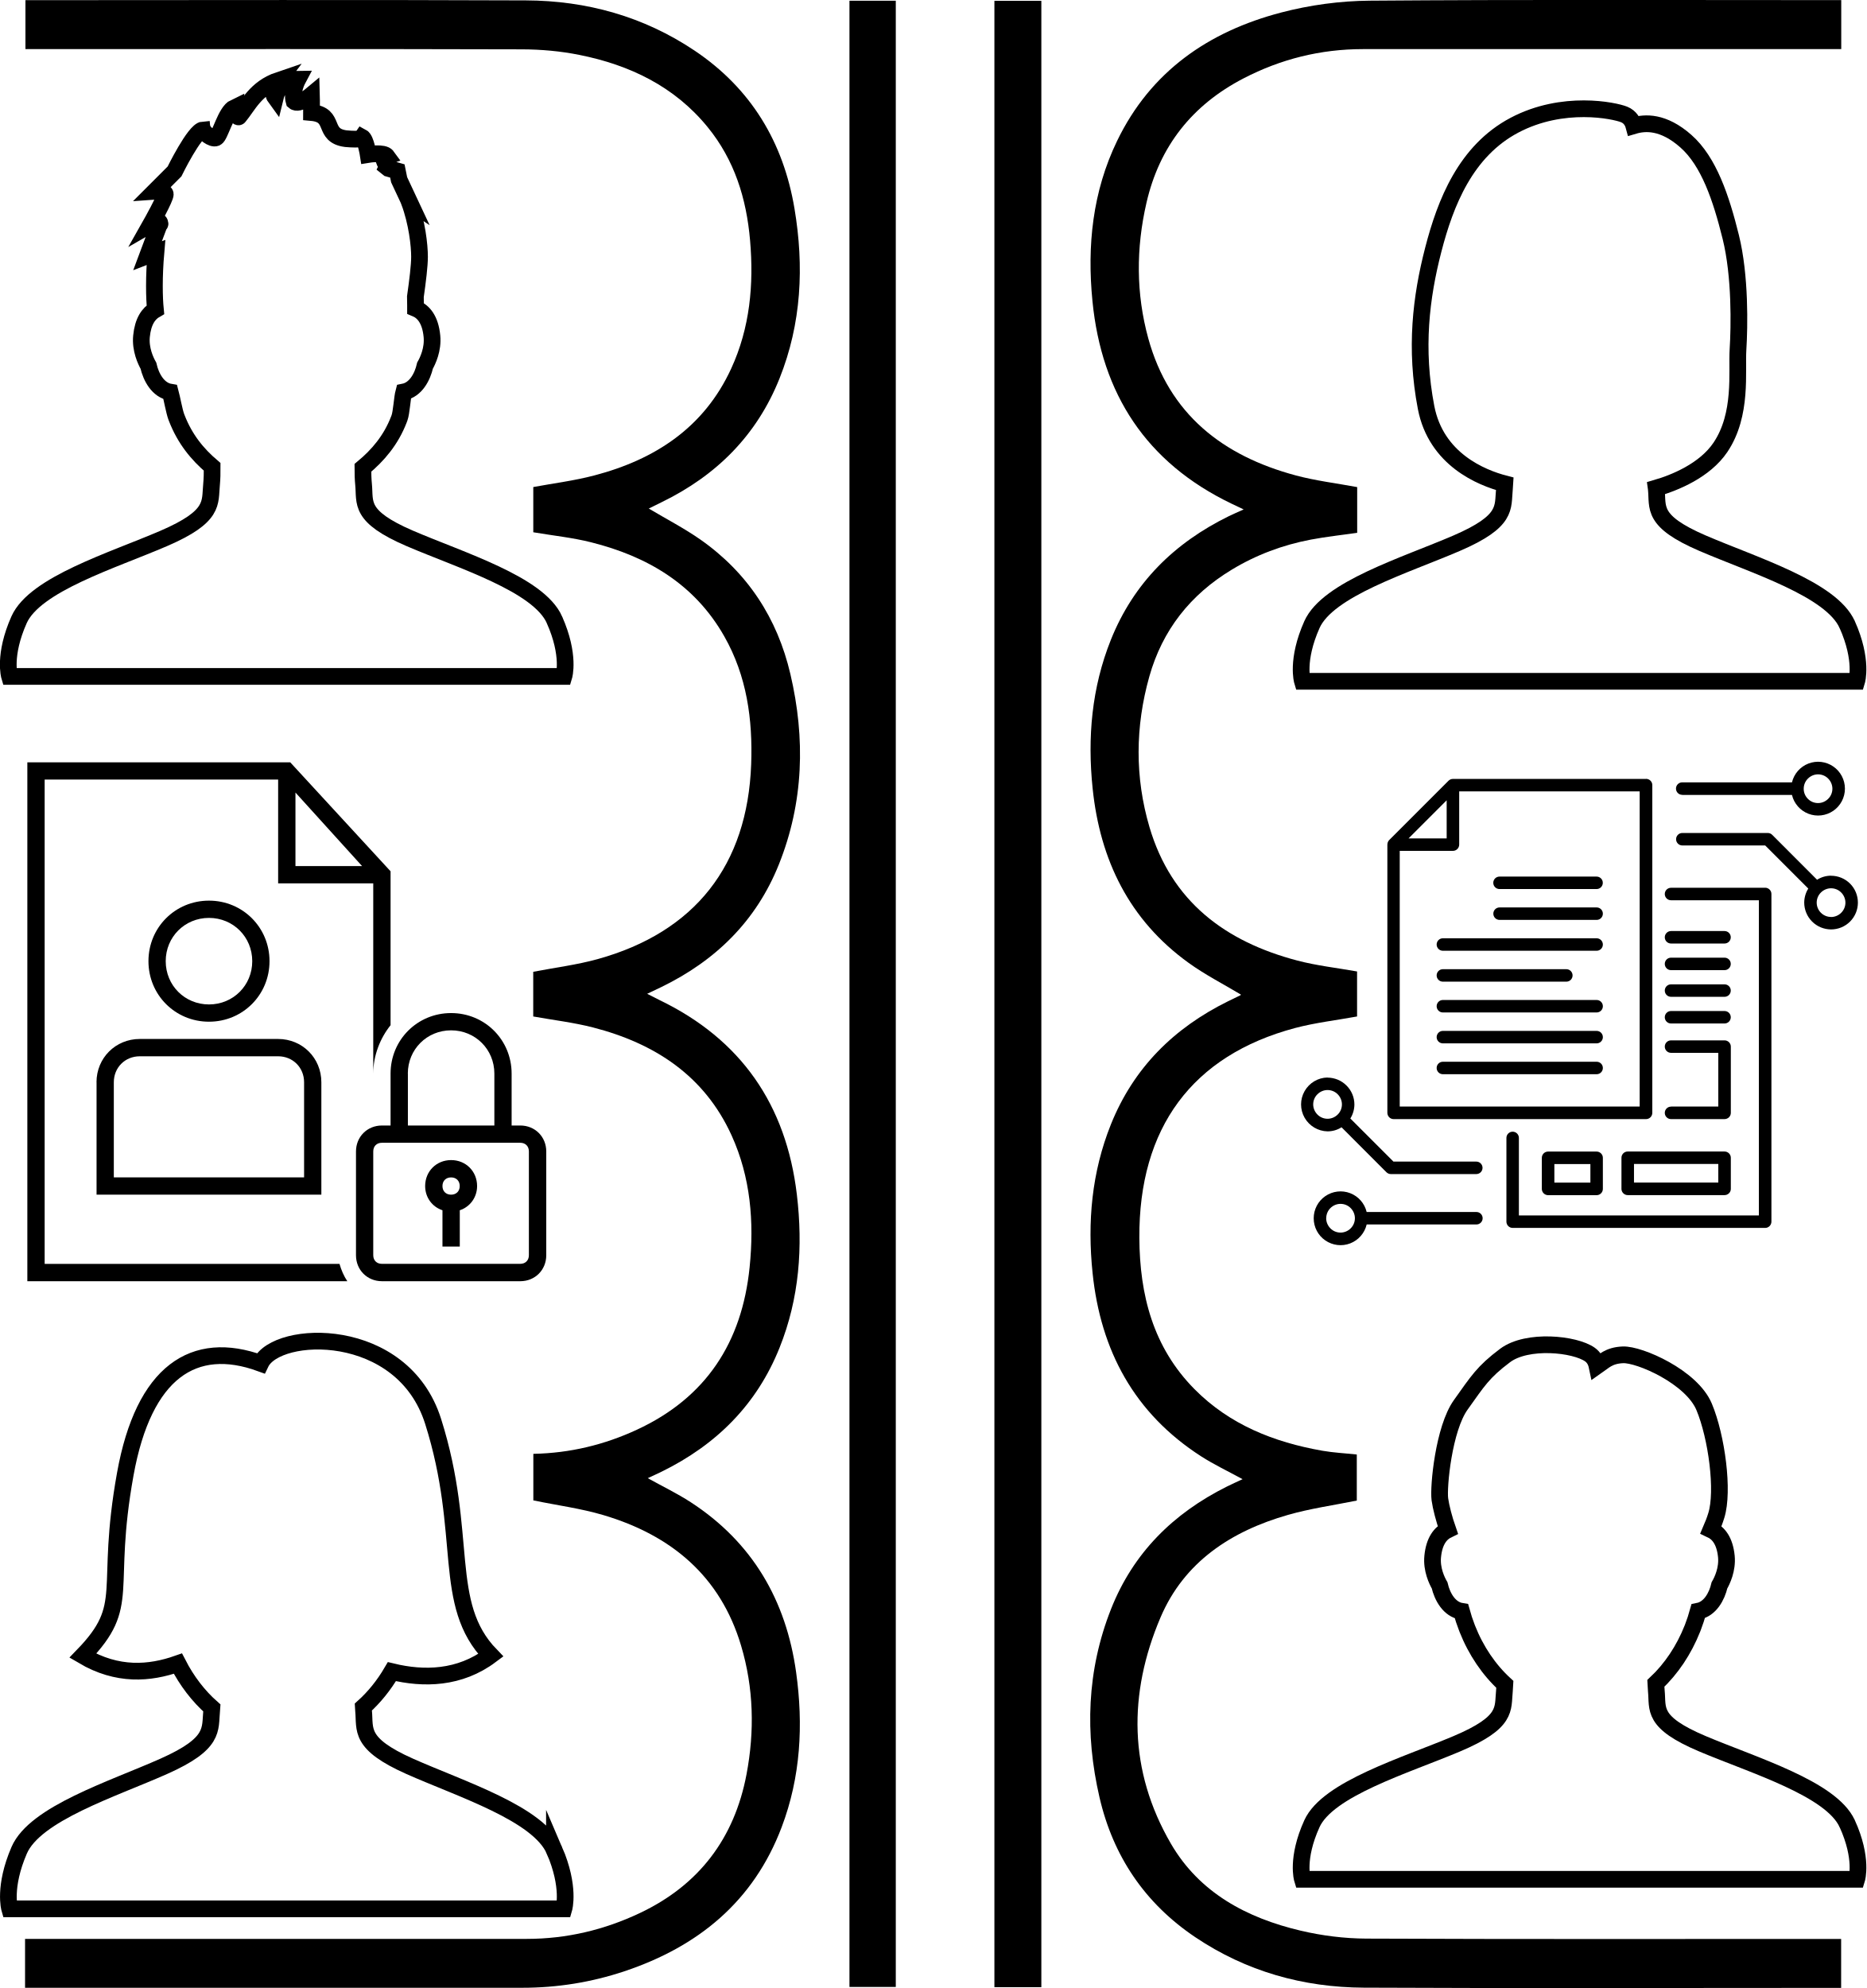
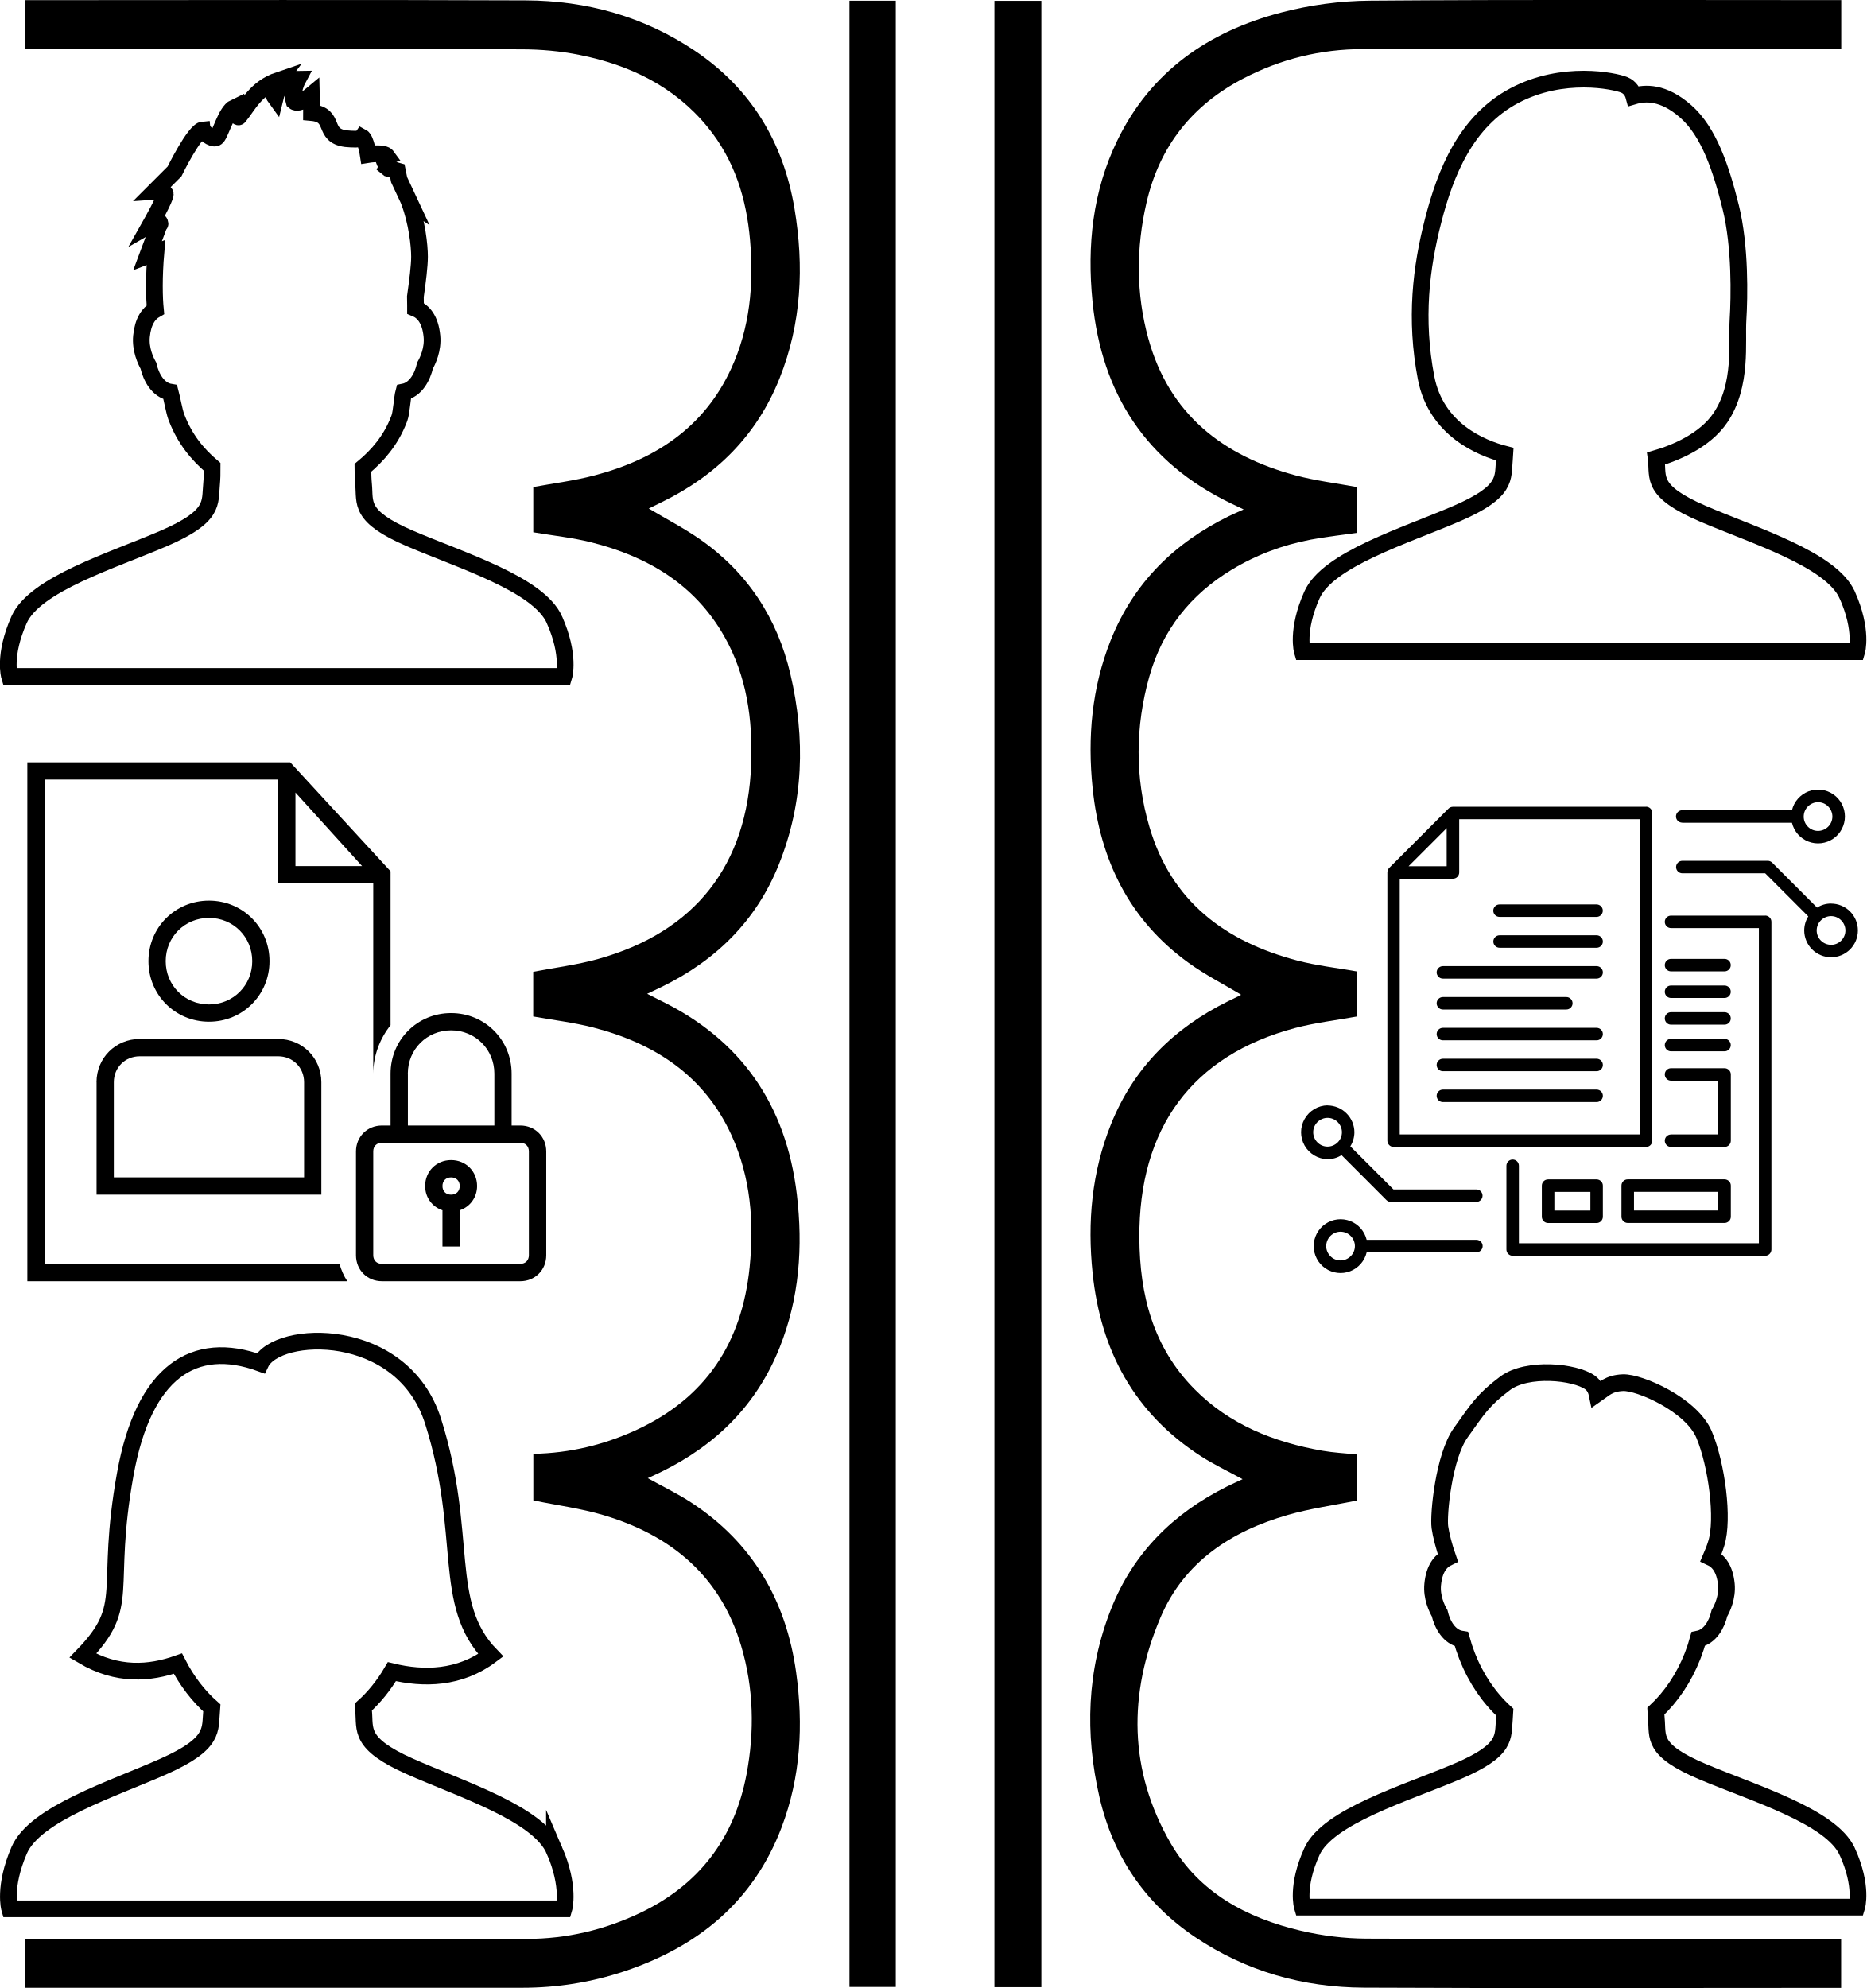
<svg xmlns="http://www.w3.org/2000/svg" viewBox="0 0 335.16 356.99">
  <defs>
    <style>.d{fill:none;stroke:#000;stroke-miterlimit:10;stroke-width:3px;}</style>
  </defs>
  <g id="a" />
  <g id="b">
    <g id="c">
      <g>
        <path d="M4.5,356.96v-8.79h2.77c29.11,0,58.22,0,87.33,0,7.13,0,13.89-1.6,20.31-4.64,10.61-5.02,16.97-13.41,19.15-24.89,1.47-7.75,1.3-15.52-.97-23.12-3.73-12.53-12.58-19.84-24.73-23.45-4.04-1.2-8.28-1.75-12.58-2.64v-8.36c6.61-.13,12.76-1.63,18.59-4.33,12.44-5.76,18.88-15.7,20.25-29.17,.83-8.17,.18-16.17-3.24-23.69-4.89-10.74-13.82-16.53-24.89-19.38-3.47-.89-7.06-1.31-10.73-1.97v-8.02c3.98-.77,7.85-1.25,11.57-2.28,17.49-4.85,26.91-16.87,27.57-35,.29-8.04-.78-15.84-4.83-22.96-5.31-9.36-13.8-14.35-23.92-16.89-3.33-.84-6.78-1.19-10.38-1.8v-8.12c3.67-.68,7.39-1.14,10.98-2.09,10.9-2.86,19.69-8.6,24.56-19.18,3.37-7.32,4.08-15.08,3.39-23.04-.65-7.51-2.8-14.43-7.63-20.34-5.97-7.31-13.99-11.14-23.02-12.95-3.37-.68-6.88-.99-10.32-1-28.76-.08-57.51-.04-86.27-.04h-2.89V.03c.8,0,1.55,0,2.31,0,29.18,0,58.36-.08,87.54,.04,10.91,.04,21.15,2.88,30.29,9,10.15,6.8,15.97,16.45,17.97,28.4,1.74,10.37,1.26,20.6-2.69,30.49-4.08,10.22-11.34,17.43-21.15,22.21-.81,.39-1.61,.79-2.33,1.15,3.15,1.88,6.35,3.53,9.27,5.57,8.48,5.94,13.82,14.13,16.16,24.15,2.71,11.57,2.4,23.04-2.07,34.2-4.07,10.15-11.35,17.26-21.09,22-.75,.36-1.5,.72-2.56,1.22,.9,.46,1.55,.8,2.21,1.12,14.67,7.07,22.75,18.83,24.67,34.9,1.12,9.42,.46,18.65-3.11,27.55-4.09,10.22-11.36,17.42-21.15,22.23-.79,.39-1.6,.75-2.51,1.18,2.67,1.48,5.28,2.74,7.69,4.3,11.09,7.2,17.15,17.62,18.95,30.55,1.32,9.45,.82,18.81-2.6,27.83-5.06,13.35-15.01,21.45-28.25,25.87-5.95,1.99-12.09,2.96-18.36,2.96-28.83,0-57.65,0-86.48,0-.84,0-1.68,0-2.78,0Z" />
        <path d="M243.73,87.47v8.21c-2.8,.4-5.59,.7-8.33,1.22-5.04,.96-9.79,2.73-14.2,5.4-7.42,4.48-12.45,10.84-14.8,19.19-2.53,8.99-2.61,18.08,.03,27.04,3.93,13.35,13.61,20.56,26.55,23.96,3.46,.91,7.07,1.31,10.73,1.96v8.08c-3.79,.69-7.53,1.12-11.12,2.07-18.51,4.93-28.09,17.95-27.98,37.69,.06,10.25,2.46,19.64,9.91,27.17,6.33,6.39,14.27,9.52,22.94,11.05,2,.35,4.05,.45,6.2,.68v8.27c-4.14,.84-8.34,1.42-12.38,2.58-10.16,2.91-18.62,8.42-22.87,18.41-5.83,13.69-5.74,27.52,1.86,40.61,5.14,8.85,13.65,13.36,23.33,15.64,3.82,.9,7.83,1.4,11.75,1.42,27.48,.12,54.96,.06,82.44,.06h2.85v8.79c-.82,0-1.51,0-2.2,0-27.84,0-55.67,.09-83.51-.04-10.91-.05-21.13-2.92-30.27-9.06-9.05-6.08-14.77-14.55-17.21-25.13-2.64-11.44-2.28-22.76,2.07-33.79,3.99-10.1,11.19-17.2,20.8-22,.87-.44,1.77-.83,2.83-1.33-2.6-1.42-5.12-2.61-7.44-4.1-11.99-7.71-18.06-18.98-19.5-32.93-.95-9.14-.16-18.08,3.3-26.7,4.08-10.15,11.31-17.29,21.01-22.08,.76-.37,1.52-.74,2.28-1.11,.04-.02,.04-.12,.03-.11-3.14-1.88-6.41-3.55-9.35-5.67-10.68-7.69-15.93-18.48-17.26-31.34-.95-9.14-.17-18.08,3.28-26.7,4.1-10.23,11.4-17.39,21.18-22.19,.76-.37,1.54-.7,2.66-1.21-.91-.43-1.58-.74-2.23-1.06-15.25-7.35-23.27-19.66-24.92-36.33-.99-9.97,.02-19.69,4.43-28.8,6.02-12.46,16.42-19.63,29.45-23.04,5.15-1.35,10.6-2.09,15.92-2.13,27.34-.21,54.68-.1,82.02-.1h2.65V8.82h-2.63c-27.76,0-55.53,0-83.29,0-7.57,0-14.73,1.78-21.43,5.26-9.2,4.77-15.09,12.19-17.42,22.33-1.88,8.15-1.89,16.32,.33,24.38,3.75,13.59,13.36,21.06,26.47,24.58,3.53,.95,7.2,1.39,11.04,2.1Z" />
        <path d="M178.58,.15h8.43V356.84h-8.43V.15Z" />
        <path d="M152.55,.13h8.32V356.8h-8.32V.13Z" />
      </g>
+       <path class="d" d="M331.73,332.48c-2.85-6.28-16.74-10.44-25.98-14.34-9.23-3.9-7.97-6.27-8.3-9.5-.04-.43-.07-.88-.09-1.35,2.77-2.6,5.04-5.98,6.56-9.82,0,0,.09-.22,.11-.28,.35-.92,.67-1.88,.94-2.86,2.12-.41,3.35-2.62,3.82-4.65,.48-.83,1.46-2.86,1.24-5.17-.28-2.84-1.43-4.21-2.76-4.83,.36-.83,.69-1.69,.95-2.54,1.37-4.36,.07-14.12-2.18-19.5-2.24-5.38-11.61-9.47-14.58-9.35-2.58,.1-3.51,1.23-4.66,2.02-.17-.81-.54-1.54-1.26-2.06-2.72-1.94-11.28-2.81-15.25,.16-3.97,2.98-4.91,4.59-7.96,8.86-3.06,4.27-4.05,14.74-3.75,16.97,.19,1.38,.76,3.58,1.42,5.46-1.31,.63-2.44,2.01-2.71,4.81-.23,2.31,.76,4.34,1.24,5.17,.48,2.07,1.75,4.32,3.93,4.67,.27,.98,.59,1.95,.95,2.88,.02,.06,.05,.12,.07,.18l.03,.08c1.55,3.93,3.89,7.37,6.74,9.98-.02,.41-.05,.8-.08,1.18-.33,3.24,.64,5.6-8.59,9.5-9.24,3.9-23.13,8.06-25.98,14.34-2.85,6.28-1.71,9.98-1.71,9.98h99.55s1.15-3.7-1.7-9.98h0Z" />
+       <path class="d" d="M331.73,106.84c-2.85-6.4-16.74-10.64-25.98-14.62-9.23-3.98-7.97-6.39-8.3-9.69,0-.07-.01-.13-.02-.2,3.31-.96,8.73-3.15,11.54-7.33,3.97-5.91,2.9-13.56,3.15-17.59,.25-4.03,.44-13.15-1.3-20.17-1.74-7.02-3.94-13.57-8.05-17.2-4.1-3.63-7.38-3.38-9.37-2.79-.16-.59-.59-1.56-1.74-2.02-1.72-.69-10.97-2.68-19.7,1.94-8.73,4.62-12.38,13.87-14.57,22.37-2.2,8.49-3.32,17.75-1.29,28.3,1.79,9.32,9.92,12.63,14.14,13.72-.02,.33-.04,.66-.07,.98-.33,3.3,.64,5.71-8.59,9.69-9.23,3.98-23.13,8.21-25.98,14.62-2.85,6.4-1.71,10.17-1.71,10.17h99.55s1.15-3.77-1.7-10.17h0Z" />
      <g>
-         <path class="d" d="M331.73,327.48c-2.85-6.28-16.74-10.44-25.98-14.34-9.23-3.9-7.97-6.27-8.3-9.5-.04-.43-.07-.88-.09-1.35,2.77-2.6,5.04-5.98,6.56-9.82,0,0,.09-.22,.11-.28,.35-.92,.67-1.88,.94-2.86,2.12-.41,3.35-2.62,3.82-4.65,.48-.83,1.46-2.86,1.24-5.17-.28-2.84-1.43-4.21-2.76-4.83,.36-.83,.69-1.69,.95-2.54,1.37-4.36,.07-14.12-2.18-19.5-2.24-5.38-11.61-9.47-14.58-9.35-2.58,.1-3.51,1.23-4.66,2.02-.17-.81-.54-1.54-1.26-2.06-2.72-1.94-11.28-2.81-15.25,.16-3.97,2.98-4.91,4.59-7.96,8.86-3.06,4.27-4.05,14.74-3.75,16.97,.19,1.38,.76,3.58,1.42,5.46-1.31,.63-2.44,2.01-2.71,4.81-.23,2.31,.76,4.34,1.24,5.17,.48,2.07,1.75,4.32,3.93,4.67,.27,.98,.59,1.95,.95,2.88,.02,.06,.05,.12,.07,.18l.03,.08c1.55,3.93,3.89,7.37,6.74,9.98-.02,.41-.05,.8-.08,1.18-.33,3.24,.64,5.6-8.59,9.5-9.24,3.9-23.13,8.06-25.98,14.34-2.85,6.28-1.71,9.98-1.71,9.98h99.55s1.15-3.7-1.7-9.98h0Z" />
-         <path class="d" d="M331.73,112.16c-2.85-6.4-16.74-10.64-25.98-14.62-9.23-3.98-7.97-6.39-8.3-9.69,0-.07-.01-.13-.02-.2,3.31-.96,8.73-3.15,11.54-7.33,3.97-5.91,2.9-13.56,3.15-17.59,.25-4.03,.44-13.15-1.3-20.17-1.74-7.02-3.94-13.57-8.05-17.2-4.1-3.63-7.38-3.38-9.37-2.79-.16-.59-.59-1.56-1.74-2.02-1.72-.69-10.97-2.68-19.7,1.94-8.73,4.62-12.38,13.87-14.57,22.37-2.2,8.49-3.32,17.75-1.29,28.3,1.79,9.32,9.92,12.63,14.14,13.72-.02,.33-.04,.66-.07,.98-.33,3.3,.64,5.71-8.59,9.69-9.23,3.98-23.13,8.21-25.98,14.62-2.85,6.4-1.71,10.17-1.71,10.17h99.55s1.15-3.77-1.7-10.17h0Z" />
-         <g>
-           <path d="M316.99,159.42h-16.9c-.62,0-1.12,.5-1.12,1.12s.5,1.12,1.12,1.12h15.78v56.6h-43.1v-13.92c0-.62-.5-1.12-1.12-1.12s-1.12,.5-1.12,1.12v15.04c0,.3,.12,.58,.33,.79s.5,.33,.79,.33h45.35c.3,0,.58-.12,.79-.33s.33-.5,.33-.79v-58.85c0-.3-.12-.58-.33-.79s-.5-.33-.79-.33h0Z" />
-           <path d="M295.59,139.87h-34.66s-.05,.01-.07,.01h0c-.1,0-.19,.02-.28,.05-.02,0-.05,0-.07,.02s-.02,.02-.04,.02h0c-.12,.05-.23,.13-.33,.22l-10.68,10.68h0c-.09,.1-.16,.21-.21,.33,0,.01-.02,.02-.02,.04,0,.01-.01,.06-.02,.08h0c-.03,.09-.05,.18-.05,.27,0,.03-.01,.05-.01,.08v48.16c0,.3,.12,.58,.33,.8,.21,.21,.5,.33,.79,.33h45.34c.3,0,.58-.12,.79-.33,.21-.21,.33-.5,.33-.8v-58.85c0-.3-.12-.58-.33-.79s-.5-.33-.79-.33h0Zm-39.21,7.26l3.42-3.42v6.84h-6.84l3.42-3.42Zm38.08,51.58h-43.09v-45.92h9.56c.3,0,.58-.12,.79-.33,.21-.21,.33-.5,.33-.79v-9.56h32.41v56.6Z" />
-           <path d="M269.29,159.65h17.43c.62,0,1.12-.5,1.12-1.12s-.5-1.12-1.12-1.12h-17.43c-.62,0-1.12,.5-1.12,1.12s.5,1.12,1.12,1.12Z" />
-           <path d="M286.73,162.95h-17.43c-.62,0-1.12,.5-1.12,1.12s.5,1.12,1.12,1.12h17.43c.62,0,1.12-.5,1.12-1.12s-.5-1.12-1.12-1.12Z" />
-           <path d="M286.73,168.49h-27.61c-.62,0-1.12,.5-1.12,1.12s.5,1.12,1.12,1.12h27.61c.62,0,1.12-.5,1.12-1.12s-.5-1.12-1.12-1.12Z" />
-           <path d="M259.12,176.28h22.17c.62,0,1.12-.5,1.12-1.12s-.5-1.12-1.12-1.12h-22.17c-.62,0-1.12,.5-1.12,1.12s.5,1.12,1.12,1.12h0Z" />
-           <path d="M286.73,179.57h-27.61c-.62,0-1.12,.5-1.12,1.12s.5,1.12,1.12,1.12h27.61c.62,0,1.12-.5,1.12-1.12s-.5-1.12-1.12-1.12Z" />
-           <path d="M286.73,185.12h-27.61c-.62,0-1.12,.5-1.12,1.12s.5,1.12,1.12,1.12h27.61c.62,0,1.12-.5,1.12-1.12s-.5-1.12-1.12-1.12Z" />
-           <path d="M286.73,190.66h-27.61c-.62,0-1.12,.5-1.12,1.12s.5,1.12,1.12,1.12h27.61c.62,0,1.12-.5,1.12-1.12s-.5-1.12-1.12-1.12Z" />
-           <path d="M286.73,214.62c.3,0,.58-.12,.79-.33s.33-.5,.33-.79v-5.59c0-.3-.12-.58-.33-.79s-.5-.33-.79-.33h-8.72c-.62,0-1.12,.5-1.12,1.12v5.59c0,.3,.12,.58,.33,.79,.21,.21,.5,.33,.79,.33h8.72Zm-7.59-5.59h6.47v3.34h-6.47v-3.34Z" />
-           <path d="M291.19,207.9v5.59c0,.3,.12,.58,.33,.79s.5,.33,.79,.33h17.39c.3,0,.58-.12,.8-.33s.33-.5,.33-.79v-5.59c0-.3-.12-.58-.33-.79s-.5-.33-.8-.33h-17.39c-.62,0-1.12,.5-1.12,1.12Zm2.25,1.12h15.14v3.34h-15.14v-3.34Z" />
-           <path d="M300.09,198.72c-.62,0-1.12,.5-1.12,1.12s.5,1.12,1.12,1.12h9.61c.3,0,.58-.12,.8-.33s.33-.5,.33-.79v-11.9c0-.3-.12-.58-.33-.79-.21-.21-.5-.33-.8-.33h-9.61c-.62,0-1.12,.5-1.12,1.12s.5,1.12,1.12,1.12h8.49v9.65h-8.49Z" />
-           <path d="M300.09,183.79h9.61c.62,0,1.12-.5,1.12-1.12s-.5-1.12-1.12-1.12h-9.61c-.62,0-1.12,.5-1.12,1.12s.5,1.12,1.12,1.12Z" />
-           <path d="M300.09,179h9.61c.62,0,1.12-.5,1.12-1.12s-.5-1.12-1.12-1.12h-9.61c-.62,0-1.12,.5-1.12,1.12s.5,1.12,1.12,1.12Z" />
-           <path d="M300.09,174.21h9.61c.62,0,1.12-.5,1.12-1.12s-.5-1.12-1.12-1.12h-9.61c-.62,0-1.12,.5-1.12,1.12s.5,1.12,1.12,1.12Z" />
-           <path d="M300.09,169.43h9.61c.62,0,1.12-.5,1.12-1.12s-.5-1.12-1.12-1.12h-9.61c-.62,0-1.12,.5-1.12,1.12s.5,1.12,1.12,1.12Z" />
-           <path d="M302.1,142.75h19.71c.37,1.55,1.48,2.81,2.96,3.38,1.48,.57,3.15,.37,4.46-.53,1.31-.9,2.09-2.39,2.09-3.98s-.78-3.08-2.09-3.98c-1.31-.9-2.98-1.1-4.46-.53s-2.59,1.84-2.96,3.38h-19.71c-.62,0-1.12,.5-1.12,1.12s.5,1.12,1.12,1.12h0Zm24.39-3.7h0c.68,0,1.34,.27,1.82,.76,.48,.48,.76,1.14,.76,1.82,0,.68-.27,1.34-.76,1.82-.48,.48-1.14,.76-1.82,.76-.68,0-1.34-.27-1.82-.76-.48-.48-.76-1.14-.75-1.82,0-.68,.27-1.34,.76-1.82,.48-.48,1.14-.76,1.82-.76h0Z" />
-           <path d="M328.83,157.25c-.89,0-1.76,.25-2.51,.73l-8.06-8.07c-.21-.21-.5-.33-.79-.33h-15.35c-.62,0-1.12,.5-1.12,1.12s.5,1.12,1.12,1.12h14.88l7.74,7.74h0c-.47,.75-.72,1.62-.73,2.51,0,1.28,.51,2.51,1.41,3.41,.91,.91,2.13,1.41,3.41,1.42,1.28,0,2.51-.51,3.41-1.41,.91-.91,1.41-2.13,1.41-3.41s-.51-2.51-1.41-3.41-2.13-1.41-3.41-1.41h0Zm0,7.41h0c-.68,0-1.34-.27-1.82-.75-.48-.48-.76-1.14-.76-1.82,0-.68,.27-1.34,.76-1.82,.48-.48,1.14-.76,1.82-.76,.68,0,1.34,.27,1.82,.76,.48,.48,.76,1.14,.76,1.82,0,.68-.27,1.34-.76,1.82-.48,.48-1.14,.76-1.82,.76h0Z" />
-           <path d="M245.43,219.88h19.71c.62,0,1.12-.5,1.12-1.12s-.5-1.12-1.12-1.12h-19.71c-.37-1.55-1.48-2.81-2.96-3.38-1.48-.57-3.15-.37-4.46,.53-1.31,.9-2.09,2.39-2.09,3.98s.78,3.08,2.09,3.98c1.31,.9,2.98,1.1,4.46,.53s2.59-1.84,2.96-3.38h0Zm-7.26-1.12c0-.68,.27-1.34,.75-1.82,.48-.48,1.14-.76,1.82-.76,.68,0,1.34,.27,1.82,.76,.48,.48,.76,1.14,.76,1.82s-.27,1.34-.76,1.82c-.48,.48-1.14,.76-1.82,.76-.68,0-1.34-.27-1.82-.76s-.76-1.14-.76-1.82h0Z" />
-           <path d="M238.41,193.49c-1.71,.03-3.27,.95-4.12,2.44-.85,1.48-.85,3.3,0,4.79,.85,1.48,2.41,2.41,4.12,2.44,.89,0,1.76-.25,2.51-.73l8.06,8.07c.21,.21,.5,.33,.79,.33h15.35c.62,0,1.12-.5,1.12-1.12s-.5-1.12-1.12-1.12h-14.88l-7.74-7.74h0c.47-.75,.72-1.62,.73-2.51,0-1.28-.51-2.51-1.42-3.41-.9-.91-2.13-1.41-3.41-1.42h0Zm-2.58,4.83c0-.68,.27-1.34,.76-1.82,.48-.48,1.14-.76,1.82-.76s1.34,.27,1.82,.76c.48,.48,.76,1.14,.76,1.82,0,.68-.27,1.34-.76,1.82-.48,.48-1.14,.76-1.82,.76-.68,0-1.34-.27-1.82-.76-.48-.48-.76-1.14-.76-1.82h0Z" />
-         </g>
+         <path d="M316.99,164.42h-16.9c-.62,0-1.12,.5-1.12,1.12s.5,1.12,1.12,1.12h15.78v56.6h-43.1v-13.92c0-.62-.5-1.12-1.12-1.12s-1.12,.5-1.12,1.12v15.04c0,.3,.12,.58,.33,.79s.5,.33,.79,.33h45.35c.3,0,.58-.12,.79-.33s.33-.5,.33-.79v-58.85c0-.3-.12-.58-.33-.79s-.5-.33-.79-.33h0Z" />
+         <path d="M295.59,144.87h-34.66s-.05,.01-.07,.01h0c-.1,0-.19,.02-.28,.05-.02,0-.05,0-.07,.02s-.02,.02-.04,.02h0c-.12,.05-.23,.13-.33,.22l-10.68,10.68h0c-.09,.1-.16,.21-.21,.33,0,.01-.02,.02-.02,.04,0,.01-.01,.06-.02,.08h0c-.03,.09-.05,.18-.05,.27,0,.03-.01,.05-.01,.08v48.16c0,.3,.12,.58,.33,.8,.21,.21,.5,.33,.79,.33h45.34c.3,0,.58-.12,.79-.33,.21-.21,.33-.5,.33-.8v-58.85c0-.3-.12-.58-.33-.79s-.5-.33-.79-.33h0Zm-39.21,7.26l3.42-3.42v6.84h-6.84l3.42-3.42Zm38.08,51.58h-43.09v-45.92h9.56c.3,0,.58-.12,.79-.33,.21-.21,.33-.5,.33-.79v-9.56h32.41v56.6Z" />
+         <path d="M269.29,164.65h17.43c.62,0,1.12-.5,1.12-1.12s-.5-1.12-1.12-1.12h-17.43c-.62,0-1.12,.5-1.12,1.12s.5,1.12,1.12,1.12Z" />
+         <path d="M286.73,167.95h-17.43c-.62,0-1.12,.5-1.12,1.12s.5,1.12,1.12,1.12h17.43c.62,0,1.12-.5,1.12-1.12s-.5-1.12-1.12-1.12Z" />
+         <path d="M286.73,173.49h-27.61c-.62,0-1.12,.5-1.12,1.12s.5,1.12,1.12,1.12h27.61c.62,0,1.12-.5,1.12-1.12s-.5-1.12-1.12-1.12Z" />
+         <path d="M259.12,181.28h22.17c.62,0,1.12-.5,1.12-1.12s-.5-1.12-1.12-1.12h-22.17c-.62,0-1.12,.5-1.12,1.12s.5,1.12,1.12,1.12h0Z" />
+         <path d="M286.73,184.57h-27.61c-.62,0-1.12,.5-1.12,1.12s.5,1.12,1.12,1.12h27.61c.62,0,1.12-.5,1.12-1.12s-.5-1.12-1.12-1.12Z" />
+         <path d="M286.73,190.12h-27.61c-.62,0-1.12,.5-1.12,1.12s.5,1.12,1.12,1.12h27.61c.62,0,1.12-.5,1.12-1.12s-.5-1.12-1.12-1.12Z" />
+         <path d="M286.73,195.66h-27.61c-.62,0-1.12,.5-1.12,1.12s.5,1.12,1.12,1.12h27.61c.62,0,1.12-.5,1.12-1.12s-.5-1.12-1.12-1.12Z" />
+         <path d="M286.73,219.62c.3,0,.58-.12,.79-.33s.33-.5,.33-.79v-5.59c0-.3-.12-.58-.33-.79s-.5-.33-.79-.33h-8.72c-.62,0-1.12,.5-1.12,1.12v5.59c0,.3,.12,.58,.33,.79,.21,.21,.5,.33,.79,.33h8.72Zm-7.59-5.59h6.47v3.34h-6.47v-3.34Z" />
+         <path d="M291.19,212.9v5.59c0,.3,.12,.58,.33,.79s.5,.33,.79,.33h17.39c.3,0,.58-.12,.8-.33s.33-.5,.33-.79v-5.59c0-.3-.12-.58-.33-.79s-.5-.33-.8-.33h-17.39c-.62,0-1.12,.5-1.12,1.12Zm2.25,1.12h15.14v3.34h-15.14v-3.34Z" />
+         <path d="M300.09,203.72c-.62,0-1.12,.5-1.12,1.12s.5,1.12,1.12,1.12h9.61c.3,0,.58-.12,.8-.33s.33-.5,.33-.79v-11.9c0-.3-.12-.58-.33-.79-.21-.21-.5-.33-.8-.33h-9.61c-.62,0-1.12,.5-1.12,1.12s.5,1.12,1.12,1.12h8.49v9.65h-8.49Z" />
+         <path d="M300.09,188.79h9.61c.62,0,1.12-.5,1.12-1.12s-.5-1.12-1.12-1.12h-9.61c-.62,0-1.12,.5-1.12,1.12s.5,1.12,1.12,1.12Z" />
+         <path d="M300.09,184h9.61c.62,0,1.12-.5,1.12-1.12s-.5-1.12-1.12-1.12h-9.61c-.62,0-1.12,.5-1.12,1.12s.5,1.12,1.12,1.12Z" />
+         <path d="M300.09,179.21h9.61c.62,0,1.12-.5,1.12-1.12s-.5-1.12-1.12-1.12h-9.61c-.62,0-1.12,.5-1.12,1.12s.5,1.12,1.12,1.12Z" />
+         <path d="M300.09,174.43h9.61c.62,0,1.12-.5,1.12-1.12s-.5-1.12-1.12-1.12h-9.61c-.62,0-1.12,.5-1.12,1.12s.5,1.12,1.12,1.12Z" />
+         <path d="M302.1,147.75h19.71c.37,1.55,1.48,2.81,2.96,3.38,1.48,.57,3.15,.37,4.46-.53,1.31-.9,2.09-2.39,2.09-3.98s-.78-3.08-2.09-3.98c-1.31-.9-2.98-1.1-4.46-.53s-2.59,1.84-2.96,3.38h-19.71c-.62,0-1.12,.5-1.12,1.12s.5,1.12,1.12,1.12h0Zm24.39-3.7h0c.68,0,1.34,.27,1.82,.76,.48,.48,.76,1.14,.76,1.82,0,.68-.27,1.34-.76,1.82-.48,.48-1.14,.76-1.82,.76-.68,0-1.34-.27-1.82-.76-.48-.48-.76-1.14-.75-1.82,0-.68,.27-1.34,.76-1.82,.48-.48,1.14-.76,1.82-.76h0Z" />
+         <path d="M328.83,162.25c-.89,0-1.76,.25-2.51,.73l-8.06-8.07c-.21-.21-.5-.33-.79-.33h-15.35c-.62,0-1.12,.5-1.12,1.12s.5,1.12,1.12,1.12h14.88l7.74,7.74h0c-.47,.75-.72,1.62-.73,2.51,0,1.28,.51,2.51,1.41,3.41,.91,.91,2.13,1.41,3.41,1.42,1.28,0,2.51-.51,3.41-1.41,.91-.91,1.41-2.13,1.41-3.41s-.51-2.51-1.41-3.41-2.13-1.41-3.41-1.41h0Zm0,7.41h0c-.68,0-1.34-.27-1.82-.75-.48-.48-.76-1.14-.76-1.82,0-.68,.27-1.34,.76-1.82,.48-.48,1.14-.76,1.82-.76,.68,0,1.34,.27,1.82,.76,.48,.48,.76,1.14,.76,1.82,0,.68-.27,1.34-.76,1.82-.48,.48-1.14,.76-1.82,.76h0Z" />
+         <path d="M245.43,224.88h19.71c.62,0,1.12-.5,1.12-1.12s-.5-1.12-1.12-1.12h-19.71c-.37-1.55-1.48-2.81-2.96-3.38-1.48-.57-3.15-.37-4.46,.53-1.31,.9-2.09,2.39-2.09,3.98s.78,3.08,2.09,3.98c1.31,.9,2.98,1.1,4.46,.53s2.59-1.84,2.96-3.38h0Zm-7.26-1.12c0-.68,.27-1.34,.75-1.82,.48-.48,1.14-.76,1.82-.76,.68,0,1.34,.27,1.82,.76,.48,.48,.76,1.14,.76,1.82s-.27,1.34-.76,1.82c-.48,.48-1.14,.76-1.82,.76-.68,0-1.34-.27-1.82-.76s-.76-1.14-.76-1.82h0Z" />
+         <path d="M238.41,198.49c-1.71,.03-3.27,.95-4.12,2.44-.85,1.48-.85,3.3,0,4.79,.85,1.48,2.41,2.41,4.12,2.44,.89,0,1.76-.25,2.51-.73l8.06,8.07c.21,.21,.5,.33,.79,.33h15.35c.62,0,1.12-.5,1.12-1.12s-.5-1.12-1.12-1.12h-14.88l-7.74-7.74h0c.47-.75,.72-1.62,.73-2.51,0-1.28-.51-2.51-1.42-3.41-.9-.91-2.13-1.41-3.41-1.42h0Zm-2.58,4.83c0-.68,.27-1.34,.76-1.82,.48-.48,1.14-.76,1.82-.76s1.34,.27,1.82,.76c.48,.48,.76,1.14,.76,1.82,0,.68-.27,1.34-.76,1.82-.48,.48-1.14,.76-1.82,.76-.68,0-1.34-.27-1.82-.76-.48-.48-.76-1.14-.76-1.82h0Z" />
      </g>
+       <path class="d" d="M99.57,332.28c-2.85-6.61-16.74-10.98-25.98-15.09-9.23-4.11-7.97-6.6-8.3-10-.02-.21-.04-.42-.05-.64,1.96-1.76,3.7-3.91,5.14-6.37,5.73,1.39,12.15,1.27,17.76-2.93-8.96-9.25-3.89-21.57-10.36-42.02-5.51-17.38-28.06-16.53-30.97-10.42-11.97-4.36-20.99,1.48-24.31,19.89-3.82,21.15,1.33,23.37-7.63,32.62,6.23,3.68,11.99,3.21,17.08,1.42,1.61,3.13,3.69,5.84,6.1,7.96-.01,.16-.03,.32-.04,.48-.33,3.41,.64,5.89-8.59,10-9.23,4.11-23.13,8.48-25.98,15.09-2.85,6.61-1.71,10.5-1.71,10.5H101.27s1.15-3.89-1.7-10.5h0Z" />
+       <path class="d" d="M99.57,111.29c-2.85-6.4-16.74-10.64-25.98-14.61-9.23-3.98-7.97-6.39-8.3-9.69-.09-.92-.12-1.96-.12-2.98,2.7-2.24,5.03-4.96,6.46-8.67,0,0,.09-.22,.11-.29,.35-.94,.5-3.66,.77-4.66,2.12-.42,3.35-2.66,3.82-4.74,.48-.84,1.47-2.91,1.24-5.27-.29-3.03-1.54-4.43-2.95-5.01,0-.18,0-.36,0-.52,0-.53,0-1.06-.02-1.59,.4-2.8,.74-5.57,.74-7.15,0-2.07-.45-6.16-1.85-9.92l.03,.02-1.84-3.93-.32-1.58-1.58-.45c-.09-.08-.17-.15-.26-.22,.19-.38-1.35-1.51-.02-1.96-.57-.79-3.38-.33-3.38-.33,0,0-.42-2.73-1.11-3.1-.36,.5-1.76,.35-2.91,.26-4.35-.57-1.66-4.28-6.15-4.69,.02-1.75-.02-3.16-.02-3.16,0,0-2.28,1.91-3.12,1.16-.51-1.76,.68-3.98,.68-3.98,0,0-3.29,.04-4.07,3.3-.69-.94,.11-2.4,.65-3.12-4.17,1.41-5.5,4.55-7.17,6.55-.22,.27-.83-.93-.76-1.67-1.62,.76-2.61,5.15-3.34,5.46-.73,.31-2.22-.93-2.33-1.43-1.53,.11-5.13,7.47-5.13,7.47l-3.55,3.55s1.8-.13,1.89,.51c.09,.65-2.63,5.46-2.63,5.46,0,0,1.47-.85,1.63-.36,.15,.49-.03,.16-.04,.25l-2.14,5.72,1.5-.58c-.18,2.09-.27,4.14-.27,5.99s.07,3.15,.18,4.27c-1.21,.69-2.24,2.09-2.5,4.79-.23,2.35,.76,4.42,1.24,5.27,.48,2.11,1.75,4.4,3.93,4.76,.27,1,.72,3.46,1.07,4.41,.02,.06,.05,.12,.07,.18l.03,.08c1.46,3.76,3.69,6.48,6.35,8.74,.01,1.08-.02,2.19-.11,3.17-.33,3.3,.64,5.71-8.59,9.69-9.23,3.98-23.13,8.21-25.98,14.61-2.85,6.4-1.71,10.17-1.71,10.17H101.27s1.15-3.77-1.7-10.17h0Z" />
      <g>
-         <path class="d" d="M99.57,332.28c-2.85-6.61-16.74-10.98-25.98-15.09-9.23-4.11-7.97-6.6-8.3-10-.02-.21-.04-.42-.05-.64,1.96-1.76,3.7-3.91,5.14-6.37,5.73,1.39,12.15,1.27,17.76-2.93-8.96-9.25-3.89-21.57-10.36-42.02-5.51-17.38-28.06-16.53-30.97-10.42-11.97-4.36-20.99,1.48-24.31,19.89-3.82,21.15,1.33,23.37-7.63,32.62,6.23,3.68,11.99,3.21,17.08,1.42,1.61,3.13,3.69,5.84,6.1,7.96-.01,.16-.03,.32-.04,.48-.33,3.41,.64,5.89-8.59,10-9.23,4.11-23.13,8.48-25.98,15.09-2.85,6.61-1.71,10.5-1.71,10.5H101.27s1.15-3.89-1.7-10.5h0Z" />
-         <path class="d" d="M99.57,111.29c-2.85-6.4-16.74-10.64-25.98-14.61-9.23-3.98-7.97-6.39-8.3-9.69-.09-.92-.12-1.96-.12-2.98,2.7-2.24,5.03-4.96,6.46-8.67,0,0,.09-.22,.11-.29,.35-.94,.5-3.66,.77-4.66,2.12-.42,3.35-2.66,3.82-4.74,.48-.84,1.47-2.91,1.24-5.27-.29-3.03-1.54-4.43-2.95-5.01,0-.18,0-.36,0-.52,0-.53,0-1.06-.02-1.59,.4-2.8,.74-5.57,.74-7.15,0-2.07-.45-6.16-1.85-9.92l.03,.02-1.84-3.93-.32-1.58-1.58-.45c-.09-.08-.17-.15-.26-.22,.19-.38-1.35-1.51-.02-1.96-.57-.79-3.38-.33-3.38-.33,0,0-.42-2.73-1.11-3.1-.36,.5-1.76,.35-2.91,.26-4.35-.57-1.66-4.28-6.15-4.69,.02-1.75-.02-3.16-.02-3.16,0,0-2.28,1.91-3.12,1.16-.51-1.76,.68-3.98,.68-3.98,0,0-3.29,.04-4.07,3.3-.69-.94,.11-2.4,.65-3.12-4.17,1.41-5.5,4.55-7.17,6.55-.22,.27-.83-.93-.76-1.67-1.62,.76-2.61,5.15-3.34,5.46-.73,.31-2.22-.93-2.33-1.43-1.53,.11-5.13,7.47-5.13,7.47l-3.55,3.55s1.8-.13,1.89,.51c.09,.65-2.63,5.46-2.63,5.46,0,0,1.47-.85,1.63-.36,.15,.49-.03,.16-.04,.25l-2.14,5.72,1.5-.58c-.18,2.09-.27,4.14-.27,5.99s.07,3.15,.18,4.27c-1.21,.69-2.24,2.09-2.5,4.79-.23,2.35,.76,4.42,1.24,5.27,.48,2.11,1.75,4.4,3.93,4.76,.27,1,.72,3.46,1.07,4.41,.02,.06,.05,.12,.07,.18l.03,.08c1.46,3.76,3.69,6.48,6.35,8.74,.01,1.08-.02,2.19-.11,3.17-.33,3.3,.64,5.71-8.59,9.69-9.23,3.98-23.13,8.21-25.98,14.61-2.85,6.4-1.71,10.17-1.71,10.17H101.27s1.15-3.77-1.7-10.17h0Z" />
-         <g>
-           <path d="M17.34,194.34v20.19H57.71v-20.19c0-4.35-3.42-7.77-7.77-7.77H25.1c-4.35,0-7.77,3.42-7.77,7.77Zm37.27,0v17.08H20.44v-17.08c0-2.64,2.02-4.66,4.66-4.66h24.85c2.64,0,4.66,2.02,4.66,4.66Z" />
-           <path d="M48.4,172.6c0-6.06-4.81-10.87-10.87-10.87s-10.87,4.81-10.87,10.87,4.81,10.87,10.87,10.87,10.87-4.81,10.87-10.87Zm-18.64,0c0-4.35,3.42-7.77,7.77-7.77s7.77,3.42,7.77,7.77-3.42,7.77-7.77,7.77-7.77-3.42-7.77-7.77Z" />
-           <path d="M81.01,208.32c-2.64,0-4.66,2.02-4.66,4.66,0,2.02,1.24,3.73,3.11,4.35v6.52h3.11v-6.52c1.86-.62,3.11-2.33,3.11-4.35,0-2.64-2.02-4.66-4.66-4.66Zm0,6.21c-.93,0-1.55-.62-1.55-1.55s.62-1.55,1.55-1.55,1.55,.62,1.55,1.55-.62,1.55-1.55,1.55Z" />
-           <path d="M8.02,226.96v-86.97H49.95v18.64h17.08v34.17c0-3.26,1.24-6.37,3.11-8.7v-27.64l-18.02-19.57H4.91v93.18H62.37c-.62-.93-1.09-2.02-1.4-3.11H8.02Zm45.04-84.64l11.96,13.2h-11.96v-13.2Z" />
-           <path d="M93.43,202.11h-1.55v-9.32c0-6.06-4.81-10.87-10.87-10.87s-10.87,4.81-10.87,10.87v9.32h-1.55c-2.64,0-4.66,2.02-4.66,4.66v18.64c0,2.64,2.02,4.66,4.66,4.66h24.85c2.64,0,4.66-2.02,4.66-4.66v-18.64c0-2.64-2.02-4.66-4.66-4.66Zm-20.19-9.32c0-4.35,3.42-7.77,7.77-7.77s7.77,3.42,7.77,7.77v9.32h-15.53v-9.32Zm21.74,32.61c0,.93-.62,1.55-1.55,1.55h-24.85c-.93,0-1.55-.62-1.55-1.55v-18.64c0-.93,.62-1.55,1.55-1.55h24.85c.93,0,1.55,.62,1.55,1.55v18.64Z" />
-         </g>
+         <path d="M17.34,194.34v20.19H57.71v-20.19c0-4.35-3.42-7.77-7.77-7.77H25.1c-4.35,0-7.77,3.42-7.77,7.77Zm37.27,0v17.08H20.44v-17.08c0-2.64,2.02-4.66,4.66-4.66h24.85c2.64,0,4.66,2.02,4.66,4.66Z" />
+         <path d="M48.4,172.6c0-6.06-4.81-10.87-10.87-10.87s-10.87,4.81-10.87,10.87,4.81,10.87,10.87,10.87,10.87-4.81,10.87-10.87Zm-18.64,0c0-4.35,3.42-7.77,7.77-7.77s7.77,3.42,7.77,7.77-3.42,7.77-7.77,7.77-7.77-3.42-7.77-7.77Z" />
+         <path d="M81.01,208.32c-2.64,0-4.66,2.02-4.66,4.66,0,2.02,1.24,3.73,3.11,4.35v6.52h3.11v-6.52c1.86-.62,3.11-2.33,3.11-4.35,0-2.64-2.02-4.66-4.66-4.66Zm0,6.21c-.93,0-1.55-.62-1.55-1.55s.62-1.55,1.55-1.55,1.55,.62,1.55,1.55-.62,1.55-1.55,1.55Z" />
+         <path d="M8.02,226.96v-86.97H49.95v18.64h17.08v34.17c0-3.26,1.24-6.37,3.11-8.7v-27.64l-18.02-19.57H4.91v93.18H62.37c-.62-.93-1.09-2.02-1.4-3.11H8.02Zm45.04-84.64l11.96,13.2h-11.96v-13.2Z" />
+         <path d="M93.43,202.11h-1.55v-9.32c0-6.06-4.81-10.87-10.87-10.87s-10.87,4.81-10.87,10.87v9.32h-1.55c-2.64,0-4.66,2.02-4.66,4.66v18.64c0,2.64,2.02,4.66,4.66,4.66h24.85c2.64,0,4.66-2.02,4.66-4.66v-18.64c0-2.64-2.02-4.66-4.66-4.66Zm-20.19-9.32c0-4.35,3.42-7.77,7.77-7.77s7.77,3.42,7.77,7.77v9.32h-15.53v-9.32Zm21.74,32.61c0,.93-.62,1.55-1.55,1.55h-24.85c-.93,0-1.55-.62-1.55-1.55v-18.64c0-.93,.62-1.55,1.55-1.55h24.85c.93,0,1.55,.62,1.55,1.55v18.64Z" />
      </g>
    </g>
  </g>
</svg>
